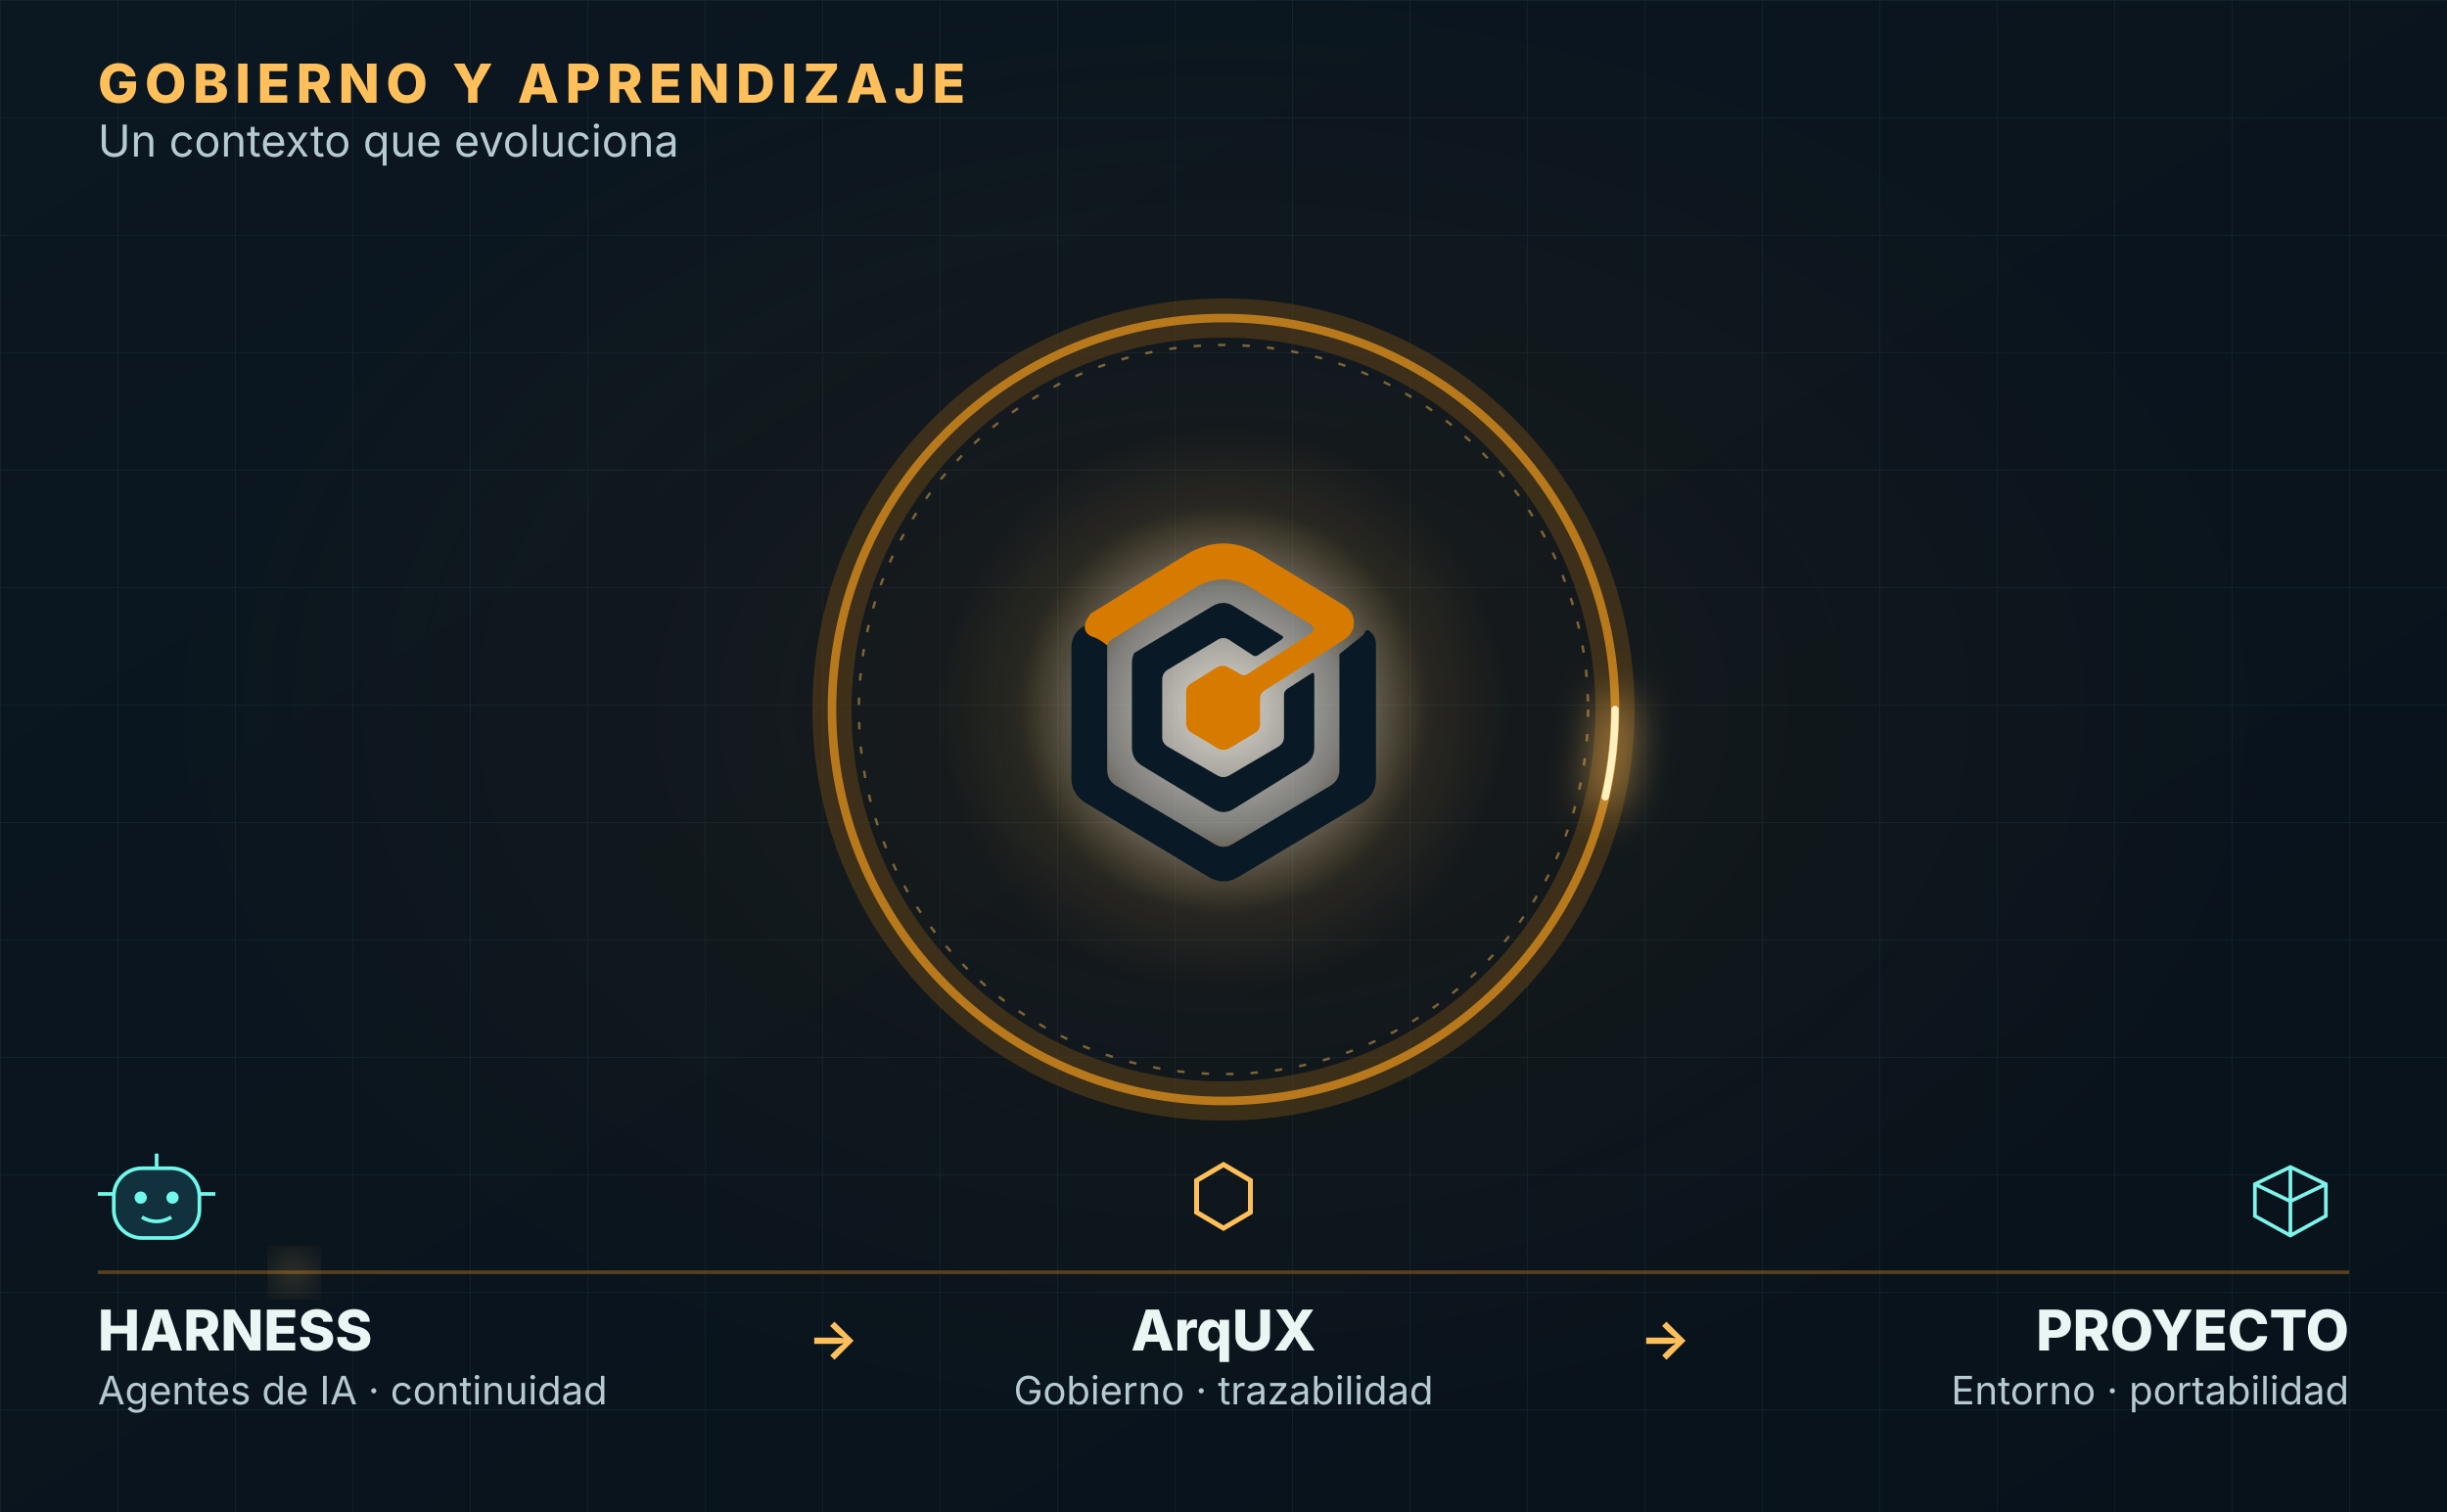
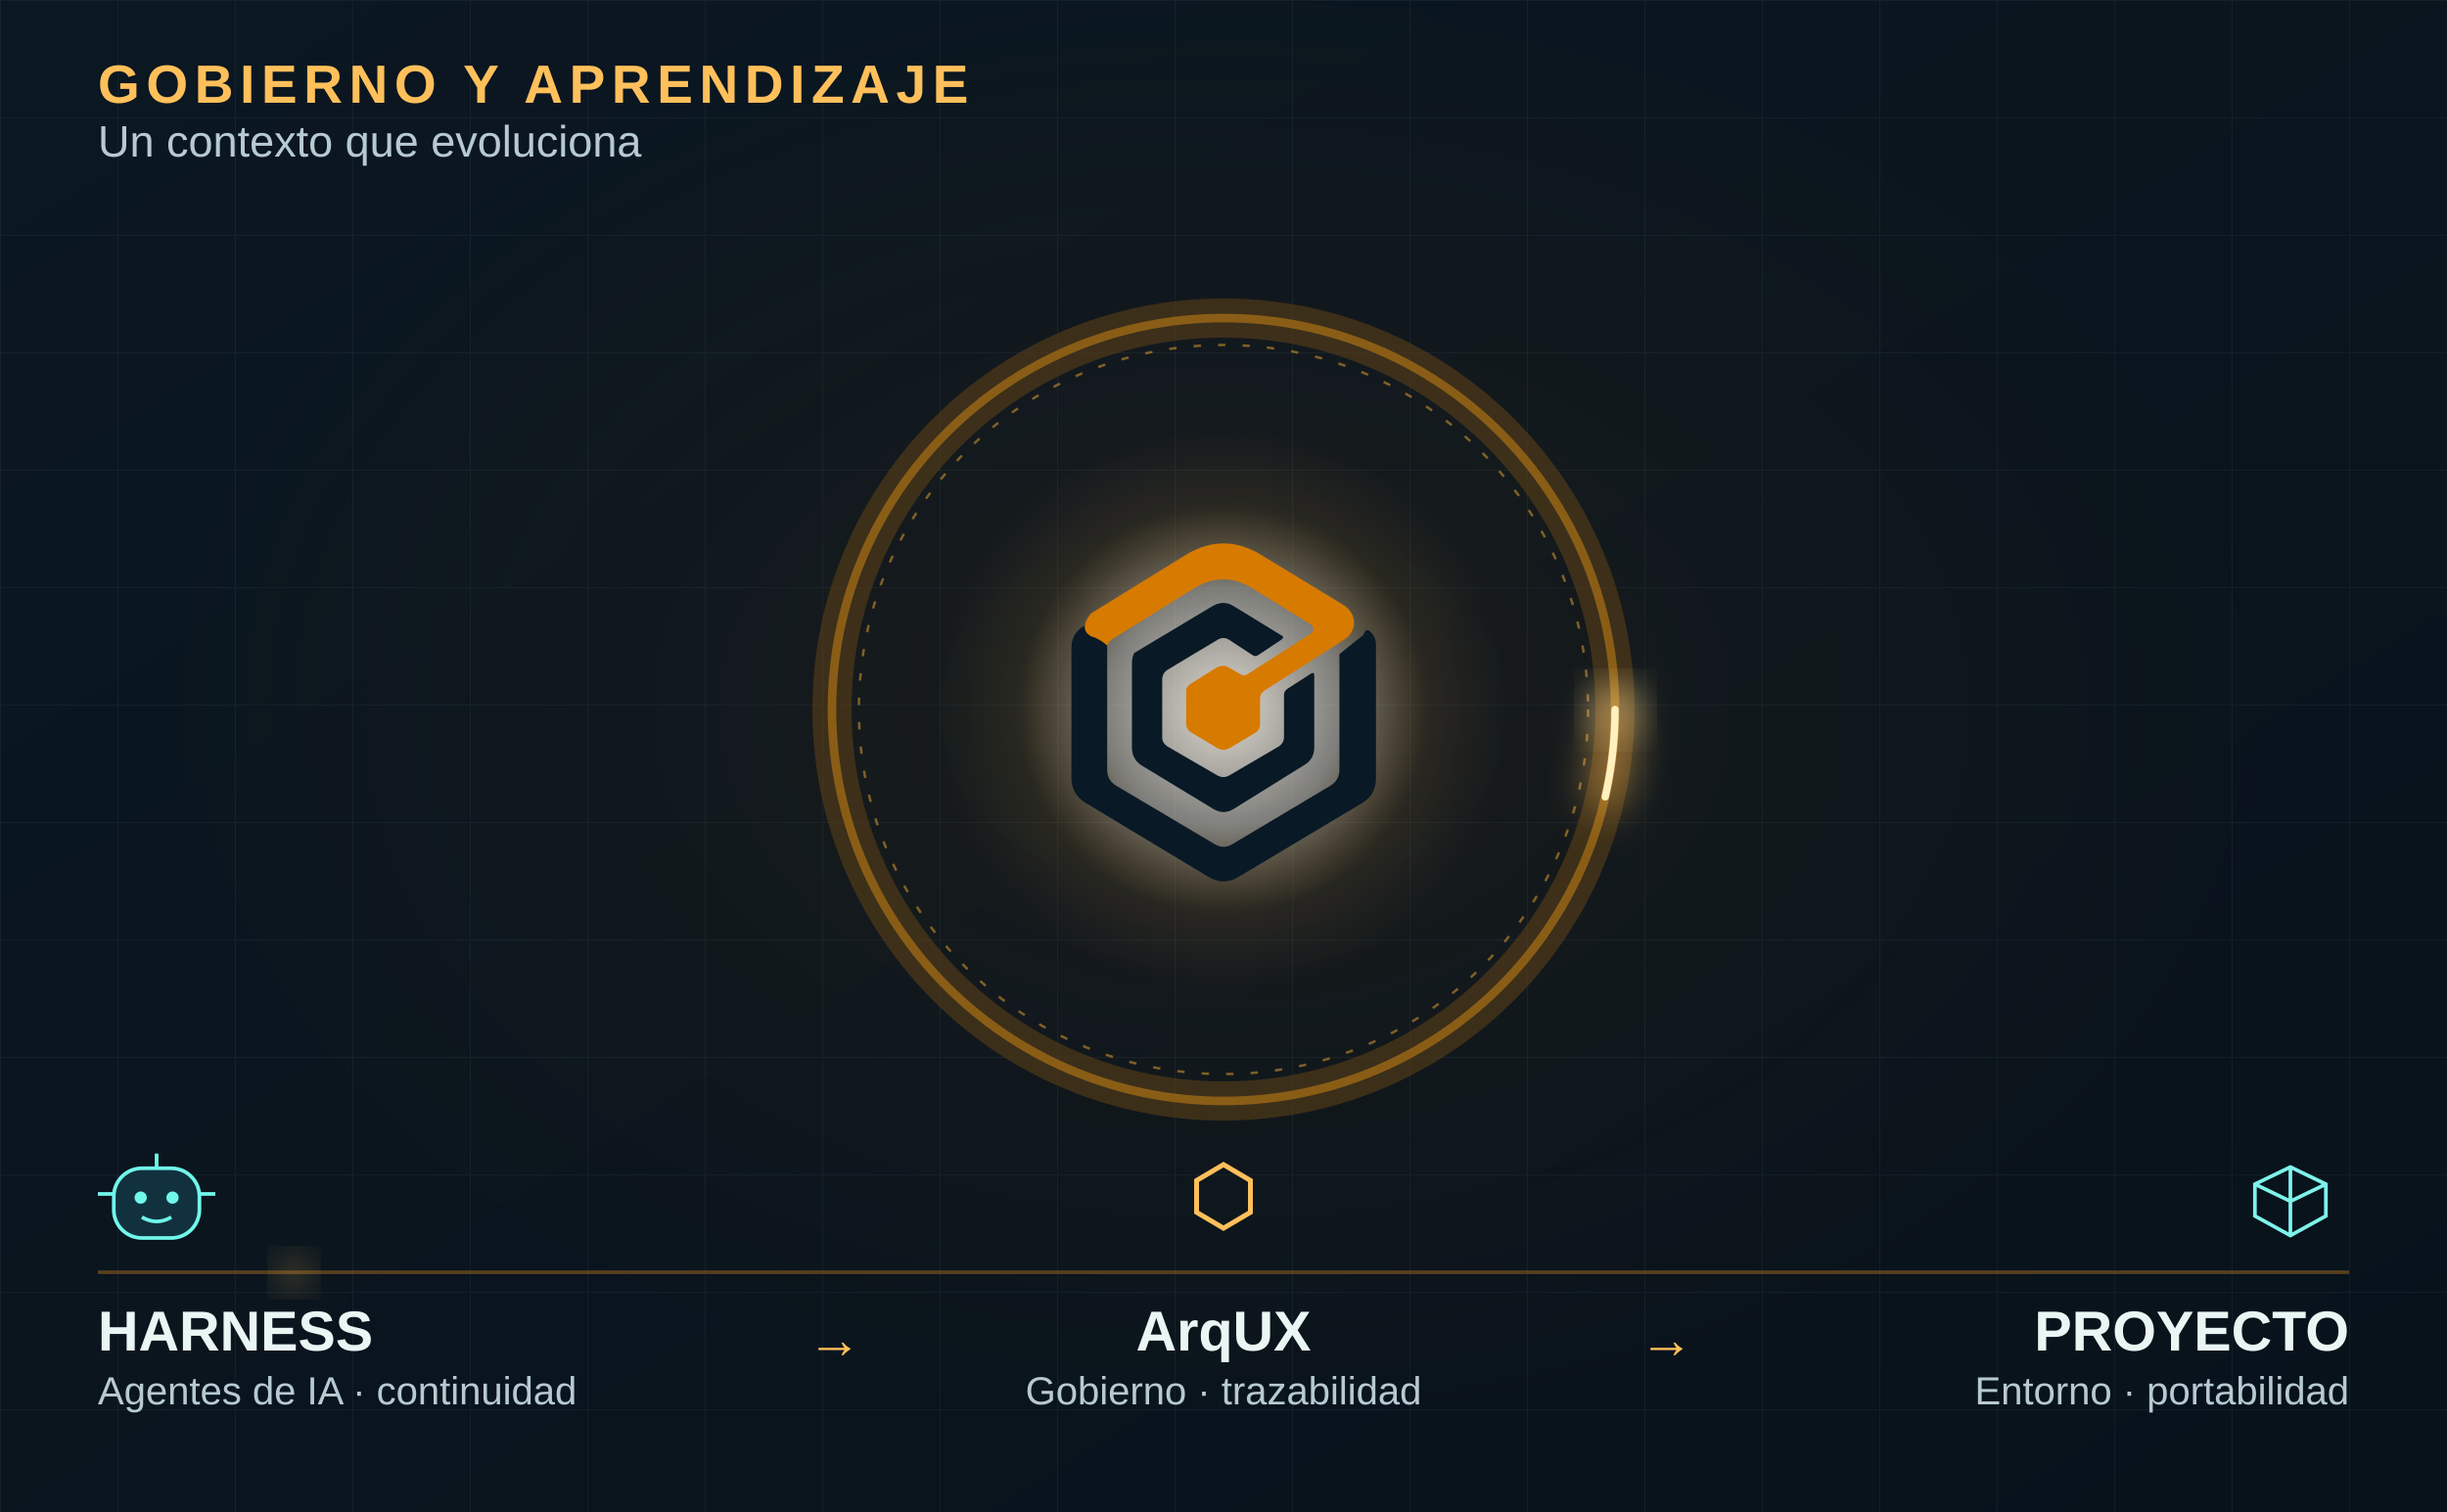
<svg xmlns="http://www.w3.org/2000/svg" viewBox="0 0 1000 618" width="1000" height="618" role="group" aria-labelledby="arqx-title arqx-desc">
  <defs>
    <linearGradient id="bg" x1="0" y1="0" x2="1" y2="1">
      <stop stop-color="#0B1721" />
      <stop offset="1" stop-color="#08121B" />
    </linearGradient>
    <pattern id="grid" width="48" height="48" patternUnits="userSpaceOnUse">
      <path d="M48 0 H0 V48" fill="none" stroke="#2C4653" stroke-width=".8" opacity=".24" />
    </pattern>
    <radialGradient id="ambient">
      <stop stop-color="#5A3A10" stop-opacity=".20" />
      <stop offset="1" stop-color="#5A3A10" stop-opacity="0" />
    </radialGradient>
    <linearGradient id="surface" x1="0" y1="0" x2="0" y2="1">
      <stop stop-color="#17303B" stop-opacity=".95" />
      <stop offset="1" stop-color="#0A1923" stop-opacity=".98" />
    </linearGradient>
    <radialGradient id="core-backlight" cx="50%" cy="50%" r="50%">
      <stop offset="0" stop-color="#F7F2E8" stop-opacity=".88" />
      <stop offset=".42" stop-color="#F7F2E8" stop-opacity=".46" />
      <stop offset=".72" stop-color="#FFC05B" stop-opacity=".08" />
      <stop offset="1" stop-color="#FFC05B" stop-opacity="0" />
    </radialGradient>
    <filter id="glow" x="-70%" y="-70%" width="240%" height="240%">
      <feGaussianBlur stdDeviation="9" />
    </filter>
    <filter id="softglow" x="-100%" y="-100%" width="300%" height="300%">
      <feGaussianBlur stdDeviation="17" />
    </filter>
  </defs>
  <style>
- :root{color-scheme:dark}text{font-family:Inter,'IBM Plex Sans','Segoe UI',Arial,sans-serif;fill:#F3F7F7}.muted{fill:#B7CAD1}.mono{font-family:'IBM Plex Mono',Consolas,monospace}.stage-title{font-size:20px;font-weight:760}.stage-frame{fill:url(#surface);stroke:#427E86;stroke-width:1.5;transition:stroke .35s,filter .35s}.stage-icon{fill:none;stroke:#7EF3EA;stroke-width:3;stroke-linecap:round;stroke-linejoin:round}.arqx-stage{transform-box:fill-box;transform-origin:center;outline:none;cursor:pointer;opacity:0;animation:gov-in .55s ease forwards}
+ @font-face{font-family:"IBM Plex Sans";font-style:normal;font-weight:400;font-display:swap;src:url("/assets/fonts/ibm-plex-sans-400.woff2") format("woff2")}@font-face{font-family:"IBM Plex Sans";font-style:normal;font-weight:500;font-display:swap;src:url("/assets/fonts/ibm-plex-sans-500.woff2") format("woff2")}@font-face{font-family:"IBM Plex Sans";font-style:normal;font-weight:600;font-display:swap;src:url("/assets/fonts/ibm-plex-sans-600.woff2") format("woff2")}@font-face{font-family:"IBM Plex Sans";font-style:normal;font-weight:700;font-display:swap;src:url("/assets/fonts/ibm-plex-sans-700.woff2") format("woff2")}
+ :root{color-scheme:dark}text{font-family:'IBM Plex Sans','Segoe UI',Arial,sans-serif;fill:#F3F7F7}.muted{fill:#B7CAD1}.mono{font-family:'IBM Plex Mono',Consolas,monospace}.stage-title{font-size:20px;font-weight:760}.stage-frame{fill:url(#surface);stroke:#427E86;stroke-width:1.5;transition:stroke .35s,filter .35s}.stage-icon{fill:none;stroke:#7EF3EA;stroke-width:3;stroke-linecap:round;stroke-linejoin:round}.arqx-stage{transform-box:fill-box;transform-origin:center;outline:none;cursor:pointer;opacity:0;animation:gov-in .55s ease forwards}
#arqx-stage-identidad{animation-delay:.78s}#arqx-stage-contrato{animation-delay:.9s}#arqx-stage-contexto{animation-delay:1.02s}#arqx-stage-decision{animation-delay:.84s}#arqx-stage-ejecucion{animation-delay:.96s}#arqx-stage-evidencia{animation-delay:1.08s}
.arqx-stage:focus .stage-frame,.arqx-stage:hover .stage-frame{stroke:#FFE4A2;filter:url(#glow)}.arqx-stage:focus .stage-title,.arqx-stage:hover .stage-title{fill:#FFE6A8}.arqx-stage:focus-visible{outline:3px solid #FFB547;outline-offset:6px}
- .orbit-dash{transform-origin:500px 290px;animation:orbit 18s linear infinite}.arqx-stage .pulse{opacity:0;animation:stage-glow 18s linear infinite}#arqx-stage-ejecucion .pulse{animation-delay:0s}#arqx-stage-evidencia .pulse{animation-delay:1.405s}#arqx-stage-contexto .pulse{animation-delay:7.595s}#arqx-stage-contrato .pulse{animation-delay:9s}#arqx-stage-identidad .pulse{animation-delay:10.405s}#arqx-stage-decision .pulse{animation-delay:16.595s}
+ .orbit-dash{transform-origin:500px 290px}.arqx-stage .pulse{opacity:0;transition:opacity .12s linear}.arqx-stage.is-synced .pulse{opacity:.72}
.rail-title{font-size:23px;font-weight:780;fill:#EAF6F4}.rail-icon{pointer-events:none}.triad-flow{animation:triad-flow 9s linear infinite}@keyframes triad-flow{0%{transform:translateX(0);opacity:0}8%,88%{opacity:1}100%{transform:translateX(760px);opacity:0}}.rail-sub{font-size:16px;fill:#B7CAD1}.rail-arrow{font-size:22px;fill:#FFC05B;font-weight:700}

#lift-layer{pointer-events:none}.lift-card{opacity:0;visibility:hidden;pointer-events:none}.lift-inner{transform-box:fill-box;transform-origin:center;transform:scale(.84) translateY(10px);opacity:0;transition:opacity .16s ease,transform .22s cubic-bezier(.2,.7,.2,1),visibility .16s}.lift-card.is-on{opacity:1;visibility:visible}.lift-card.is-on .lift-inner{opacity:1;transform:scale(1) translateY(-6px)}.lift-frame{fill:#0E2630;stroke:#FFC05B;stroke-width:2;filter:drop-shadow(0 18px 24px rgba(0,0,0,.55))}.lift-title{font-size:21px;font-weight:780;fill:#FFE4A2}.lift-desc{font-size:19px;font-weight:500;fill:#E8F2F3}.lift-card .stage-icon{fill:none;stroke:#7EF3EA;stroke-width:3;stroke-linecap:round;stroke-linejoin:round}

.map-kicker{font-size:22px;font-weight:780;letter-spacing:.12em;fill:#FFC05B}.map-sub{font-size:18px;fill:#B7CAD1}.triad-node{cursor:pointer;outline:none}.triad-hit{fill:transparent;pointer-events:all}.triad-node:hover .rail-title,.triad-node:focus .rail-title{fill:#FFE4A2}.triad-node:hover .rail-icon,.triad-node:focus .rail-icon{filter:url(#glow)}.triad-node:focus-visible .triad-hit{stroke:#FFB547;stroke-width:2}.triad-detail{opacity:0;visibility:hidden;pointer-events:none}#triad-lift-layer{pointer-events:none}.triad-inner{transform-box:fill-box;transform-origin:center;transform:scale(.88) translateY(10px);opacity:0;transition:opacity .16s ease,transform .22s cubic-bezier(.2,.7,.2,1),visibility .16s}.triad-detail.is-on{opacity:1;visibility:visible}.triad-detail.is-on .triad-inner{opacity:1;transform:scale(1) translateY(-6px)}.triad-frame{fill:#0E2630;stroke:#FFC05B;stroke-width:2;filter:drop-shadow(0 18px 24px rgba(0,0,0,.55))}.triad-title{font-size:21px;font-weight:780;fill:#FFE4A2}.triad-desc{font-size:19px;font-weight:500;fill:#E8F2F3}.triad-detail .rail-icon{fill:none;stroke:#7EF3EA;stroke-width:3;stroke-linecap:round;stroke-linejoin:round}
- @keyframes gov-in{from{opacity:0}to{opacity:1}}@keyframes orbit{to{transform:rotate(360deg)}}@keyframes stage-glow{0%,1%,6%,100%{opacity:0}2%,4.5%{opacity:.60}}
+ @keyframes gov-in{from{opacity:0}to{opacity:1}}@keyframes orbit{to{transform:rotate(360deg)}}
@media(prefers-reduced-motion:reduce){.orbit-dash,.arqx-stage .pulse,.arqx-stage{animation:none!important;opacity:1!important}.arqx-stage .pulse{opacity:0!important}.stage-frame{transition:none!important}.lift-inner{transition:none!important}.triad-inner{transition:none!important}.triad-flow{animation:none!important;opacity:0!important}</style>
  <rect width="1000" height="618" fill="url(#bg)" />
  <rect width="1000" height="618" fill="url(#grid)" />
  <ellipse cx="500" cy="290" rx="430" ry="300" fill="url(#ambient)" />
  <g id="map-title">
    <text class="map-kicker" x="40" y="42">GOBIERNO Y APRENDIZAJE</text>
    <text class="map-sub" x="40" y="64">Un contexto que evoluciona</text>
  </g>
  <g id="ecosystem-rail" aria-label="HARNESS to ArqUX to PROYECTO">
    <line x1="40" y1="520" x2="960" y2="520" stroke="#6B4A1E" stroke-width="1.5" opacity=".8" />
    <g class="triad-node" data-triad="harness" data-target="/es/referencia/#workflow" role="link" tabindex="0" aria-label="Harness: continuidad. Abrir el flujo de trabajo." aria-describedby="triad-desc-harness">
      <rect class="triad-hit" x="20" y="468" width="300" height="132" rx="18" fill="transparent" />
      <g class="rail-icon" aria-hidden="true" transform="translate(64 488) scale(.5)" fill="none" stroke="#70F8EB" stroke-width="3">
        <rect x="-35" y="-21" width="70" height="57" rx="23" fill="#12313E" />
        <path d="M0 -33 V-21 M-48 0 H-36 M36 0 H48" />
        <circle cx="-13" cy="3" r="5" fill="#70F8EB" stroke="none" />
        <circle cx="13" cy="3" r="5" fill="#70F8EB" stroke="none" />
        <path d="M-12 19 Q0 26 12 19" />
      </g>
      <text class="rail-title" x="40" y="552">HARNESS</text>
      <text class="rail-sub" x="40" y="574">Agentes de IA · continuidad</text>
    </g>
    <text class="rail-arrow" x="330" y="555">→</text>
    <g class="triad-node" data-triad="arqx" data-target="/es/referencia/#dimensions" role="link" tabindex="0" aria-label="ArqUX: gobierno y trazabilidad. Abrir las dimensiones." aria-describedby="triad-desc-arqx">
      <rect class="triad-hit" x="340" y="468" width="300" height="132" rx="18" fill="transparent" />
      <path d="M500 476 L511 482.5 V495.5 L500 502 L489 495.5 V482.5 Z" fill="none" stroke="#FFC05B" stroke-width="2" aria-hidden="true" />
      <text class="rail-title" x="500" y="552" text-anchor="middle">ArqUX</text>
      <text class="rail-sub" x="500" y="574" text-anchor="middle">Gobierno · trazabilidad</text>
    </g>
    <text class="rail-arrow" x="670" y="555">→</text>
    <g class="triad-node" data-triad="project" data-target="/es/referencia/#artifacts" role="link" tabindex="0" aria-label="Proyecto: portabilidad. Abrir los artefactos." aria-describedby="triad-desc-project">
      <rect class="triad-hit" x="680" y="468" width="300" height="132" rx="18" fill="transparent" />
      <g class="rail-icon" aria-hidden="true" transform="translate(936 488) scale(.5)" fill="none" stroke="#7EF3EA" stroke-width="3">
        <path d="M0 -22 L29 -8 V18 L0 34 L-29 18 V-8 Z M0 -22 V6 M-29 -8 L0 6 L29 -8 M0 6 V34" />
      </g>
      <text class="rail-title" x="960" y="552" text-anchor="end">PROYECTO</text>
      <text class="rail-sub" x="960" y="574" text-anchor="end">Entorno · portabilidad</text>
    </g>
    <g class="triad-flow" aria-hidden="true">
      <circle cx="120" cy="520" r="4.5" fill="#FFC05B" filter="url(#glow)" />
    </g>
  </g>
  <circle cx="500" cy="290" r="160" fill="none" stroke="#5B3F16" stroke-width="16" opacity=".58" />
-   <circle cx="500" cy="290" r="160" fill="none" stroke="#B8791C" stroke-width="3.5" />
-   <circle cx="500" cy="290" r="149" fill="none" stroke="#E7AE4B" stroke-width="1" stroke-dasharray="3 7" opacity=".50" />
+   <circle cx="500" cy="290" r="160" fill="none" stroke="#8A5D16" stroke-width="3.5" />
+   <circle cx="500" cy="290" r="149" fill="none" stroke="#D99B30" stroke-width="1" stroke-dasharray="3 7" opacity=".55" />
  <g class="orbit-dash" id="arqx-learning-orbit" aria-hidden="true">
+     <circle cx="660" cy="290" r="7" fill="#FFE7A8" filter="url(#glow)" />
    <circle cx="500" cy="290" r="160" fill="none" stroke="#FFC05B" stroke-width="10" stroke-linecap="round" stroke-dasharray="36 970" opacity=".82" filter="url(#glow)" />
    <circle cx="500" cy="290" r="160" fill="none" stroke="#FFF0C0" stroke-width="3" stroke-linecap="round" stroke-dasharray="36 970" />
  </g>
  <g id="arqx-stage-identidad" class="arqx-stage" role="button" tabindex="0" transform="translate(289,180)" data-stage="identidad" aria-label="Identidad: Quién actúa" aria-describedby="desc-identidad">
    <rect class="pulse" x="-104" y="-42" width="208" height="84" rx="24" fill="#FFC05B" filter="url(#glow)" />
    <rect class="stage-frame" x="-95" y="-32" width="190" height="64" rx="18" />
    <g class="stage-icon" transform="translate(-58 0) scale(.5)">
      <rect x="-26" y="-23" width="52" height="46" rx="5" />
      <path d="M-15 -7 a7 7 0 1 0 14 0 a7 7 0 1 0 -14 0 M-20 11 Q-8 0 4 11 M10 -9 H19 M10 0 H19 M10 9 H19" />
    </g>
    <text class="stage-title" x="-30" y="6" text-anchor="start">Identidad</text>
  </g>
  <g id="arqx-stage-contrato" class="arqx-stage" role="button" tabindex="0" transform="translate(245,290)" data-stage="contrato" aria-label="Contrato: Qué puede hacer" aria-describedby="desc-contrato">
    <rect class="pulse" x="-104" y="-42" width="208" height="84" rx="24" fill="#FFC05B" filter="url(#glow)" />
    <rect class="stage-frame" x="-95" y="-32" width="190" height="64" rx="18" />
    <g class="stage-icon" transform="translate(-58 0) scale(.5)">
      <path d="M-20 -26 H9 L22 -13 V25 H-20 Z M9 -26 V-13 H22 M-11 -3 H11 M-11 6 H8 M-10 16 H-2" />
      <circle cx="18" cy="17" r="12" fill="#0C2530" />
      <path d="M12 17 L16 21 L24 12" />
    </g>
    <text class="stage-title" x="-30" y="6" text-anchor="start">Contrato</text>
  </g>
  <g id="arqx-stage-contexto" class="arqx-stage" role="button" tabindex="0" transform="translate(289,400)" data-stage="contexto" aria-label="Contexto: Con qué trabaja" aria-describedby="desc-contexto">
    <rect class="pulse" x="-104" y="-42" width="208" height="84" rx="24" fill="#FFC05B" filter="url(#glow)" />
    <rect class="stage-frame" x="-95" y="-32" width="190" height="64" rx="18" />
    <g class="stage-icon" transform="translate(-58 0) scale(.5)">
      <path d="M0 -25 L29 -10 L0 5 L-29 -10 Z M-29 1 L0 16 L29 1 M-29 13 L0 28 L29 13" />
    </g>
    <text class="stage-title" x="-30" y="6" text-anchor="start">Contexto</text>
  </g>
  <g id="arqx-stage-decision" class="arqx-stage" role="button" tabindex="0" transform="translate(711,180)" data-stage="decision" aria-label="Decisión: Qué se acuerda" aria-describedby="desc-decision">
    <rect class="pulse" x="-104" y="-42" width="208" height="84" rx="24" fill="#FFC05B" filter="url(#glow)" />
    <rect class="stage-frame" x="-95" y="-32" width="190" height="64" rx="18" />
    <g class="stage-icon" transform="translate(-58 0) scale(.5)">
      <circle cx="0" cy="-24" r="5" />
      <circle cx="-24" cy="21" r="5" />
      <circle cx="24" cy="21" r="5" />
      <path d="M0 -19 V-6 L-24 12 M0 -6 L24 12" />
    </g>
    <text class="stage-title" x="-30" y="6" text-anchor="start">Decisión</text>
  </g>
  <g id="arqx-stage-ejecucion" class="arqx-stage" role="button" tabindex="0" transform="translate(755,290)" data-stage="ejecucion" aria-label="Ejecución: Cómo se realiza" aria-describedby="desc-ejecucion">
    <rect class="pulse" x="-104" y="-42" width="208" height="84" rx="24" fill="#FFC05B" filter="url(#glow)" />
    <rect class="stage-frame" x="-95" y="-32" width="190" height="64" rx="18" />
    <g class="stage-icon" transform="translate(-58 0) scale(.5)">
      <circle cx="0" cy="0" r="15" />
      <path d="M-5 -28 H5 L8 -20 L17 -15 L25 -18 L31 -8 L25 -1 L25 8 L31 16 L24 25 L15 22 L7 27 L5 34 H-5 L-8 26 L-17 21 L-25 24 L-31 15 L-25 8 L-25 -1 L-31 -9 L-25 -18 L-16 -15 L-8 -20 Z" transform="scale(.86)" />
    </g>
    <text class="stage-title" x="-30" y="6" text-anchor="start">Ejecución</text>
  </g>
  <g id="arqx-stage-evidencia" class="arqx-stage" role="button" tabindex="0" transform="translate(711,400)" data-stage="evidencia" aria-label="Evidencia: Qué se comprueba" aria-describedby="desc-evidencia">
    <rect class="pulse" x="-104" y="-42" width="208" height="84" rx="24" fill="#FFC05B" filter="url(#glow)" />
    <rect class="stage-frame" x="-95" y="-32" width="190" height="64" rx="18" />
    <g class="stage-icon" transform="translate(-58 0) scale(.5)">
      <path d="M-19 -26 H9 L22 -13 V26 H-19 Z M9 -26 V-13 H22 M-10 -5 H9 M-10 4 H4" />
      <circle cx="15" cy="16" r="12" fill="#0D2731" />
      <path d="M8 16 L13 21 L22 11" />
    </g>
    <text class="stage-title" x="-30" y="6" text-anchor="start">Evidencia</text>
  </g>
  <g id="arqx-core">
    <ellipse cx="500" cy="290" rx="116" ry="116" fill="url(#core-backlight)" />
    <g transform="translate(500 290) scale(0.1606) translate(-768 -496)">
      <path d="M 425,279 C 398,287 381,309 381,339 L 381,670 Q 381,711 416,733 L 728,921 Q 768,946 808,921 L 1121,734 Q 1156,713 1156,671 L 1156,332 Q 1156,308 1138,295 Q 1130,290 1124,306 L 1063,355 L 1063,649 Q 1063,676 1040,690 L 790,839 Q 768,852 746,839 L 495,690 Q 472,676 472,650 L 472,326 Z" fill="#091926" />
      <path d="M 541,352 L 738,234 Q 768,216 794,233 L 918,309 Q 923,313 914,319 L 857,357 Q 849,363 841,357 L 783,319 Q 768,309 752,319 L 627,394 Q 612,403 612,420 L 612,567 Q 612,582 627,591 L 751,663 Q 768,673 784,663 L 907,591 Q 922,582 922,566 L 922,458 Q 922,449 931,443 L 990,405 Q 999,399 999,410 L 999,592 Q 999,622 974,637 L 794,749 Q 768,765 742,749 L 559,638 Q 535,622 535,592 L 535,380 Q 535,362 541,352 Z" fill="#091926" />
      <path d="M 430,252 L 676,100 Q 767,47 858,99 L 1070,228 Q 1101,246 1100,278 Q 1099,302 1074,319 L 875,446 Q 861,454 861,469 L 861,534 Q 861,547 849,555 L 784,594 Q 768,603 752,594 L 687,555 Q 673,547 673,531 L 673,449 Q 673,438 685,430 L 749,390 Q 766,380 781,389 L 811,406 Q 820,412 829,406 L 990,303 Q 1003,293 991,280 L 847,191 Q 768,139 689,190 L 485,317 Q 476,323 472,333 Q 451,315 432,310 Q 399,293 430,252 Z" fill="#D77A00" />
    </g>
  </g>
  <g id="lift-layer" aria-hidden="true" pointer-events="none">
    <g class="lift-card" data-stage="identidad" transform="translate(289,180)" aria-hidden="true">
      <g class="lift-inner">
        <rect class="lift-frame" x="-205" y="-65" width="410" height="130" rx="24" />
        <g class="stage-icon" transform="translate(-174 0) scale(.5)">
          <rect x="-26" y="-23" width="52" height="46" rx="5" />
          <path d="M-15 -7 a7 7 0 1 0 14 0 a7 7 0 1 0 -14 0 M-20 11 Q-8 0 4 11 M10 -9 H19 M10 0 H19 M10 9 H19" />
        </g>
-         <text class="lift-title" x="-130" y="-18">Identidad</text>
-         <text class="lift-desc" x="-130" y="10">
-           <tspan x="-130" dy="0">Quién actúa: agente, rol y permisos</tspan>
-           <tspan x="-130" dy="21">con los que trabaja.</tspan>
+         <text class="lift-title" x="-132" y="-18">Identidad</text>
+         <text class="lift-desc" x="-132" y="10">
+           <tspan x="-132" dy="0">Quién actúa: agente, rol y permisos</tspan>
+           <tspan x="-132" dy="28.5">con los que trabaja.</tspan>
        </text>
      </g>
    </g>
    <g class="lift-card" data-stage="contrato" transform="translate(245,290)" aria-hidden="true">
      <g class="lift-inner">
        <rect class="lift-frame" x="-205" y="-65" width="410" height="130" rx="24" />
        <g class="stage-icon" transform="translate(-174 0) scale(.5)">
          <path d="M-20 -26 H9 L22 -13 V25 H-20 Z M9 -26 V-13 H22 M-11 -3 H11 M-11 6 H8 M-10 16 H-2" />
          <circle cx="18" cy="17" r="12" fill="#0C2530" />
          <path d="M12 17 L16 21 L24 12" />
        </g>
-         <text class="lift-title" x="-130" y="-18">Contrato</text>
-         <text class="lift-desc" x="-130" y="10">
-           <tspan x="-130" dy="0">Qué puede hacer: alcance, límites</tspan>
-           <tspan x="-130" dy="21">y reglas que acepta.</tspan>
+         <text class="lift-title" x="-132" y="-18">Contrato</text>
+         <text class="lift-desc" x="-132" y="10">
+           <tspan x="-132" dy="0">Qué puede hacer: alcance, límites</tspan>
+           <tspan x="-132" dy="28.5">y reglas que acepta.</tspan>
        </text>
      </g>
    </g>
    <g class="lift-card" data-stage="contexto" transform="translate(289,400)" aria-hidden="true">
      <g class="lift-inner">
        <rect class="lift-frame" x="-205" y="-65" width="410" height="130" rx="24" />
        <g class="stage-icon" transform="translate(-174 0) scale(.5)">
          <path d="M0 -25 L29 -10 L0 5 L-29 -10 Z M-29 1 L0 16 L29 1 M-29 13 L0 28 L29 13" />
        </g>
-         <text class="lift-title" x="-130" y="-18">Contexto</text>
-         <text class="lift-desc" x="-130" y="10">
-           <tspan x="-130" dy="0">Con qué trabaja: proyecto, archivos</tspan>
-           <tspan x="-130" dy="21">y decisiones previas.</tspan>
+         <text class="lift-title" x="-132" y="-18">Contexto</text>
+         <text class="lift-desc" x="-132" y="10">
+           <tspan x="-132" dy="0">Con qué trabaja: proyecto, archivos</tspan>
+           <tspan x="-132" dy="28.5">y decisiones previas.</tspan>
        </text>
      </g>
    </g>
    <g class="lift-card" data-stage="decision" transform="translate(711,180)" aria-hidden="true">
      <g class="lift-inner">
        <rect class="lift-frame" x="-205" y="-65" width="410" height="130" rx="24" />
        <g class="stage-icon" transform="translate(-174 0) scale(.5)">
          <circle cx="0" cy="-24" r="5" />
          <circle cx="-24" cy="21" r="5" />
          <circle cx="24" cy="21" r="5" />
          <path d="M0 -19 V-6 L-24 12 M0 -6 L24 12" />
        </g>
-         <text class="lift-title" x="-130" y="-18">Decisión</text>
-         <text class="lift-desc" x="-130" y="10">
-           <tspan x="-130" dy="0">Qué se acuerda: criterio elegido</tspan>
-           <tspan x="-130" dy="21">y alternativas descartadas.</tspan>
+         <text class="lift-title" x="-132" y="-18">Decisión</text>
+         <text class="lift-desc" x="-132" y="10">
+           <tspan x="-132" dy="0">Qué se acuerda: criterio elegido</tspan>
+           <tspan x="-132" dy="28.5">y alternativas descartadas.</tspan>
        </text>
      </g>
    </g>
    <g class="lift-card" data-stage="ejecucion" transform="translate(755,290)" aria-hidden="true">
      <g class="lift-inner">
        <rect class="lift-frame" x="-205" y="-65" width="410" height="130" rx="24" />
        <g class="stage-icon" transform="translate(-174 0) scale(.5)">
          <circle cx="0" cy="0" r="15" />
          <path d="M-5 -28 H5 L8 -20 L17 -15 L25 -18 L31 -8 L25 -1 L25 8 L31 16 L24 25 L15 22 L7 27 L5 34 H-5 L-8 26 L-17 21 L-25 24 L-31 15 L-25 8 L-25 -1 L-31 -9 L-25 -18 L-16 -15 L-8 -20 Z" transform="scale(.86)" />
        </g>
-         <text class="lift-title" x="-130" y="-18">Ejecución</text>
-         <text class="lift-desc" x="-130" y="10">
-           <tspan x="-130" dy="0">Cómo se realiza: tareas, orden</tspan>
-           <tspan x="-130" dy="21">y estado.</tspan>
+         <text class="lift-title" x="-132" y="-18">Ejecución</text>
+         <text class="lift-desc" x="-132" y="10">
+           <tspan x="-132" dy="0">Cómo se realiza: tareas, orden</tspan>
+           <tspan x="-132" dy="28.5">y estado.</tspan>
        </text>
      </g>
    </g>
    <g class="lift-card" data-stage="evidencia" transform="translate(711,400)" aria-hidden="true">
      <g class="lift-inner">
        <rect class="lift-frame" x="-205" y="-65" width="410" height="130" rx="24" />
        <g class="stage-icon" transform="translate(-174 0) scale(.5)">
          <path d="M-19 -26 H9 L22 -13 V26 H-19 Z M9 -26 V-13 H22 M-10 -5 H9 M-10 4 H4" />
          <circle cx="15" cy="16" r="12" fill="#0D2731" />
          <path d="M8 16 L13 21 L22 11" />
        </g>
-         <text class="lift-title" x="-130" y="-18">Evidencia</text>
-         <text class="lift-desc" x="-130" y="10">
-           <tspan x="-130" dy="0">Qué se comprueba: resultados,</tspan>
-           <tspan x="-130" dy="21">pruebas y rastro.</tspan>
+         <text class="lift-title" x="-132" y="-18">Evidencia</text>
+         <text class="lift-desc" x="-132" y="10">
+           <tspan x="-132" dy="0">Qué se comprueba: resultados,</tspan>
+           <tspan x="-132" dy="28.5">pruebas y rastro.</tspan>
        </text>
      </g>
    </g>
  </g>
  <g id="triad-lift-layer" aria-hidden="true" pointer-events="none">
    <g class="triad-detail" data-triad="harness" transform="translate(220,360)" aria-hidden="true">
      <g class="triad-inner">
        <rect class="triad-frame" x="-215" y="-75" width="430" height="150" rx="24" />
        <g class="rail-icon" transform="translate(-183 0) scale(.5)" fill="none" stroke="#70F8EB" stroke-width="3">
          <rect x="-35" y="-21" width="70" height="57" rx="23" fill="#12313E" />
          <path d="M0 -33 V-21 M-48 0 H-36 M36 0 H48" />
          <circle cx="-13" cy="3" r="5" fill="#70F8EB" stroke="none" />
          <circle cx="13" cy="3" r="5" fill="#70F8EB" stroke="none" />
          <path d="M-12 19 Q0 26 12 19" />
        </g>
-         <text class="triad-title" x="-140" y="-42">HARNESS · Continuidad</text>
-         <text class="triad-desc" x="-140" y="-16">
-           <tspan x="-140" dy="0">Agentes de IA que ejecutan, orquestan</tspan>
-           <tspan x="-140" dy="21">y extienden el trabajo. El contexto</tspan>
-           <tspan x="-140" dy="21">sobrevive: no empiezas de cero.</tspan>
+         <text class="triad-title" x="-146" y="-42">HARNESS · Continuidad</text>
+         <text class="triad-desc" x="-146" y="-16">
+           <tspan x="-146" dy="0">Agentes de IA que ejecutan, orquestan</tspan>
+           <tspan x="-146" dy="28.5">y extienden el trabajo. El contexto</tspan>
+           <tspan x="-146" dy="28.5">sobrevive: no empiezas de cero.</tspan>
        </text>
      </g>
    </g>
    <g class="triad-detail" data-triad="arqx" transform="translate(500,350)" aria-hidden="true">
      <g class="triad-inner">
        <rect class="triad-frame" x="-215" y="-75" width="430" height="150" rx="24" />
        <path d="M-183 -12 L-172 -6 V6 L-183 12 L-194 6 V-6 Z" fill="none" stroke="#FFC05B" stroke-width="2" />
-         <text class="triad-title" x="-140" y="-42">ArqUX · Trazabilidad y evolución</text>
-         <text class="triad-desc" x="-140" y="-16">
-           <tspan x="-140" dy="0">Seis dimensiones de gobierno: identidad,</tspan>
-           <tspan x="-140" dy="21">contrato, contexto, decisión, ejecución</tspan>
-           <tspan x="-140" dy="21">y evidencia. El aprendizaje se revisa.</tspan>
+         <text class="triad-title" x="-146" y="-42">ArqUX · Trazabilidad y evolución</text>
+         <text class="triad-desc" x="-146" y="-16">
+           <tspan x="-146" dy="0">Seis dimensiones de gobierno: identidad,</tspan>
+           <tspan x="-146" dy="28.5">contrato, contexto, decisión, ejecución</tspan>
+           <tspan x="-146" dy="28.5">y evidencia. El aprendizaje se revisa.</tspan>
        </text>
      </g>
    </g>
    <g class="triad-detail" data-triad="project" transform="translate(780,360)" aria-hidden="true">
      <g class="triad-inner">
        <rect class="triad-frame" x="-215" y="-75" width="430" height="150" rx="24" />
        <g class="rail-icon" transform="translate(-183 0) scale(.5)" fill="none" stroke="#7EF3EA" stroke-width="3">
          <path d="M0 -22 L29 -8 V18 L0 34 L-29 18 V-8 Z M0 -22 V6 M-29 -8 L0 6 L29 -8 M0 6 V34" />
        </g>
-         <text class="triad-title" x="-140" y="-42">PROYECTO · Portabilidad</text>
-         <text class="triad-desc" x="-140" y="-16">
-           <tspan x="-140" dy="0">Tu entorno real: código, datos y</tspan>
-           <tspan x="-140" dy="21">resultados. El contexto puede viajar</tspan>
-           <tspan x="-140" dy="21">entre apps compatibles.</tspan>
+         <text class="triad-title" x="-146" y="-42">PROYECTO · Portabilidad</text>
+         <text class="triad-desc" x="-146" y="-16">
+           <tspan x="-146" dy="0">Tu entorno real: código, datos y</tspan>
+           <tspan x="-146" dy="28.5">resultados. El contexto puede viajar</tspan>
+           <tspan x="-146" dy="28.5">entre apps compatibles.</tspan>
        </text>
      </g>
    </g>
  </g>
</svg>
